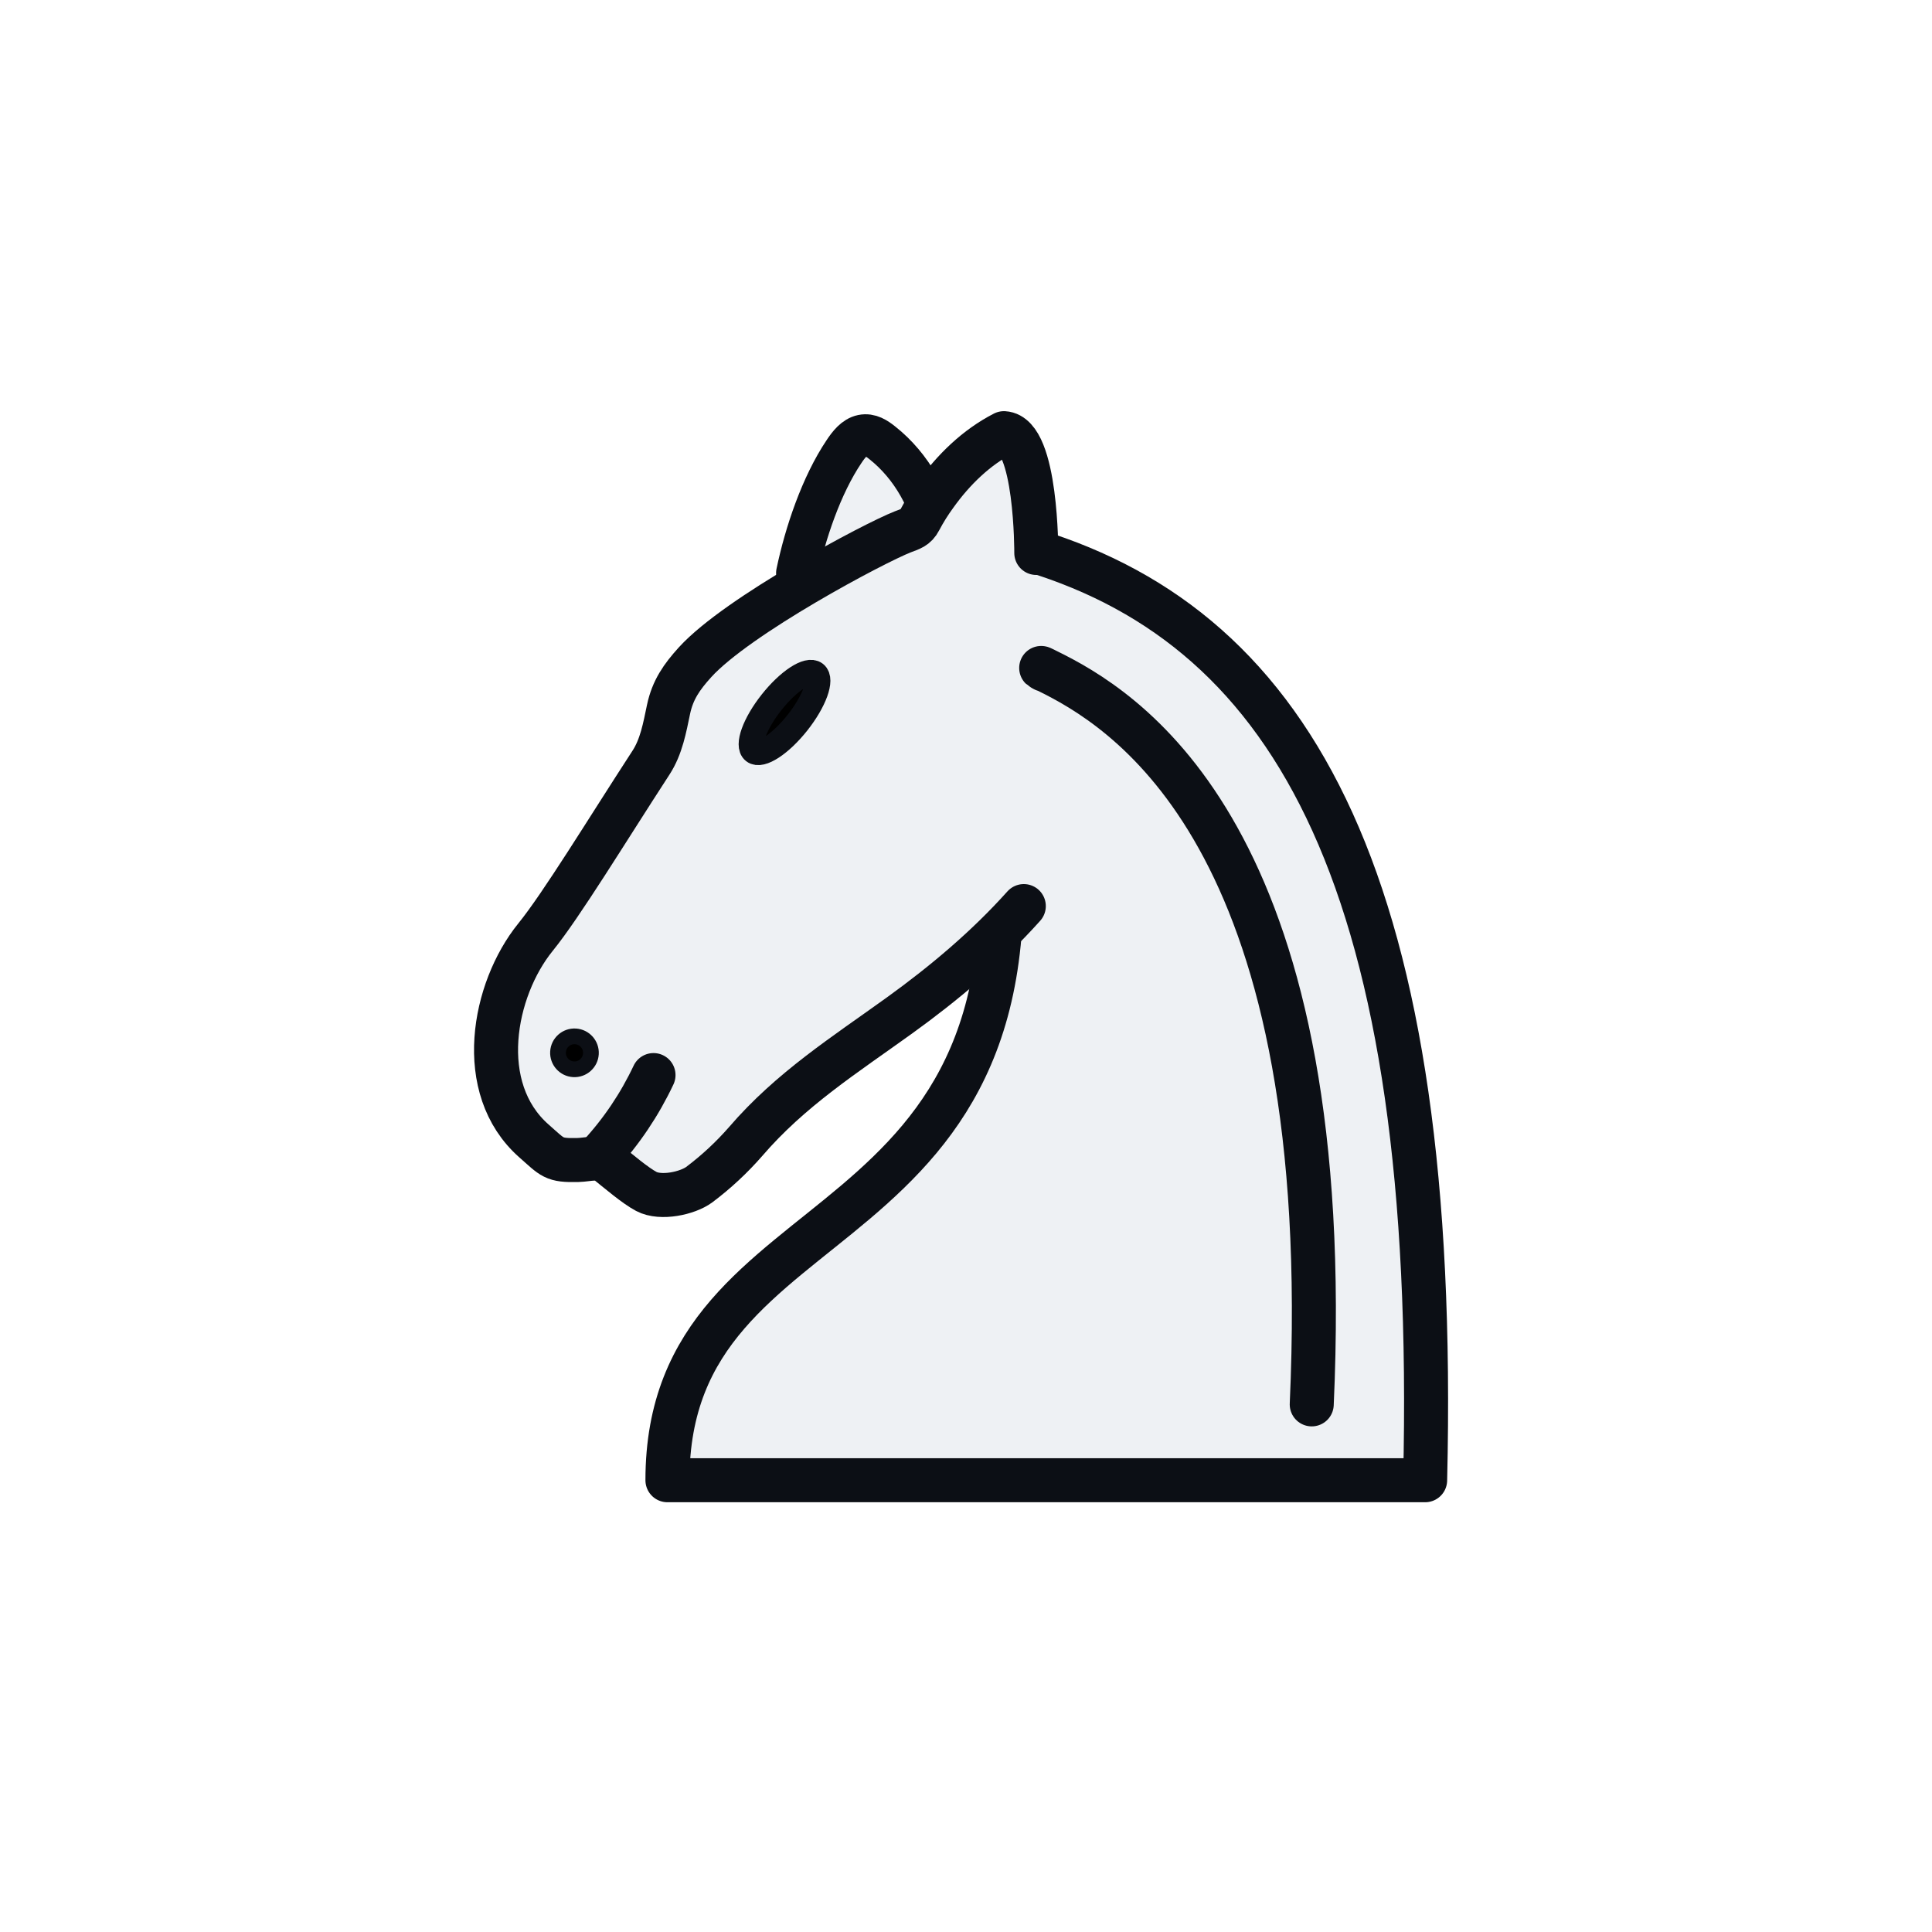
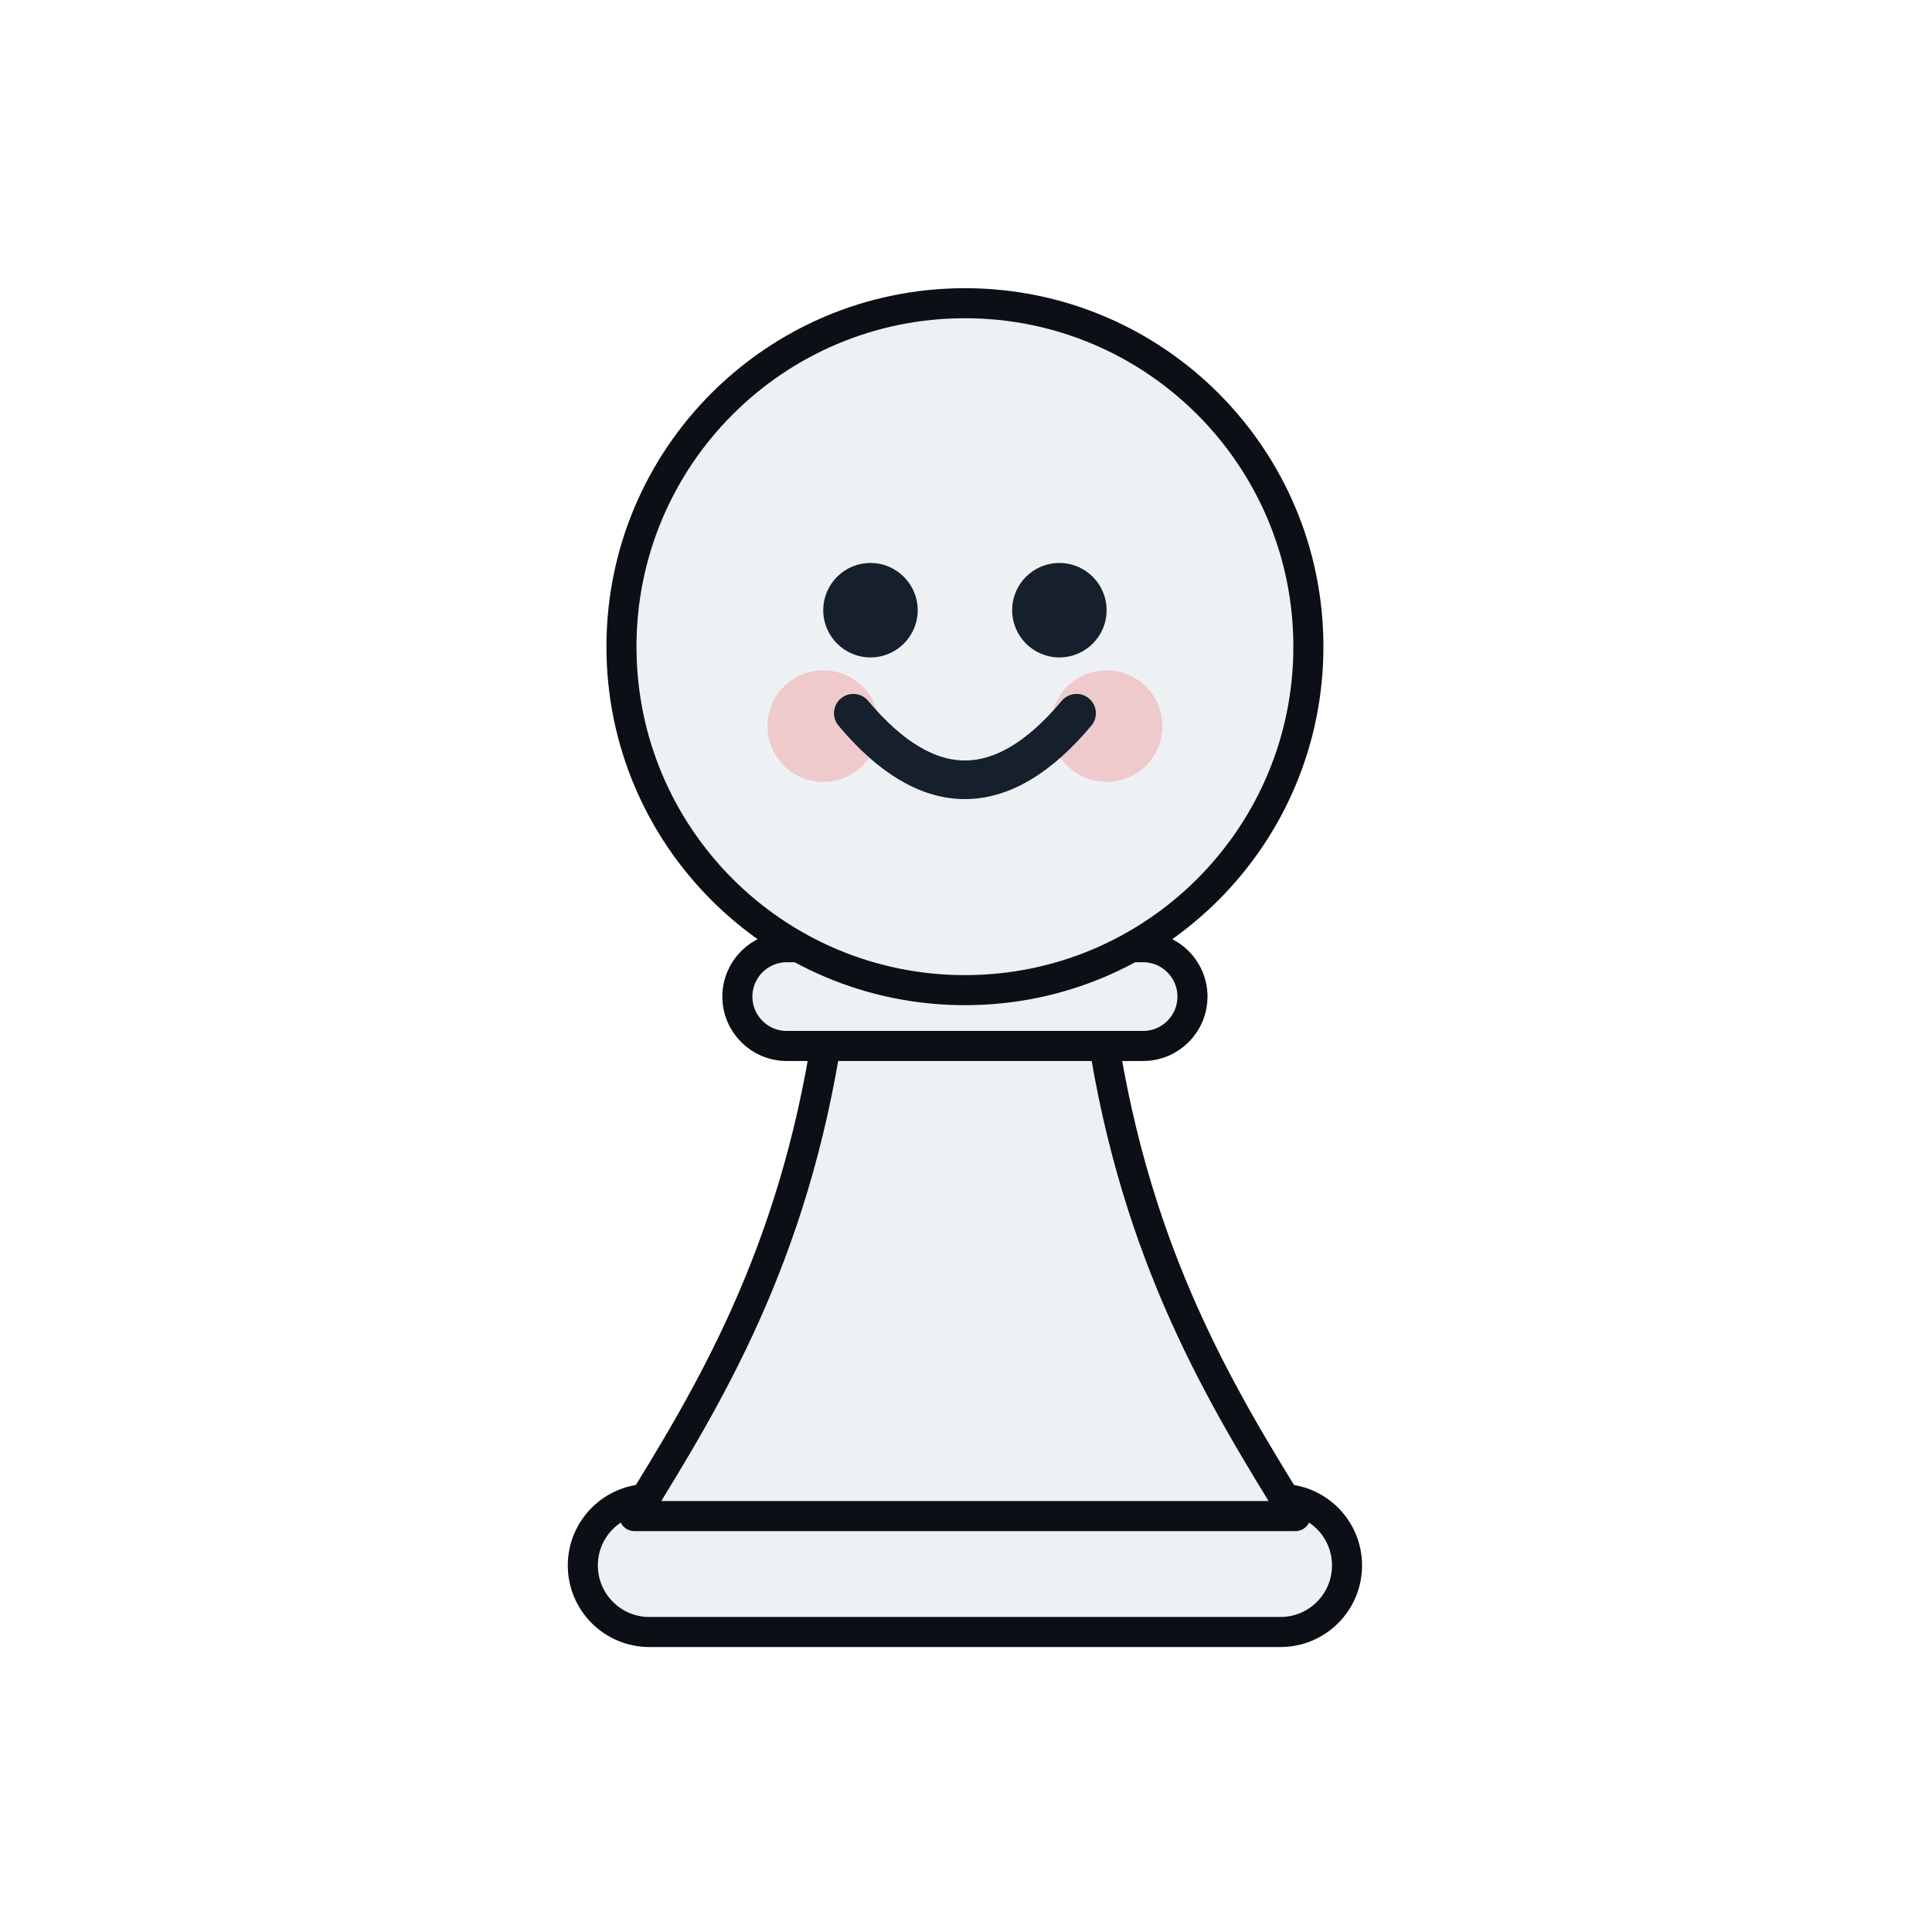
<svg xmlns="http://www.w3.org/2000/svg" viewBox="0 0 432 432">
-   <defs>
-     <style>
-       .kn1,.kn2,.kn5{fill:#eef1f4;}
-       .kn1,.kn2,.kn3,.kn4,.kn5{stroke:#0c0f15;stroke-linecap:round;}
-       .kn1,.kn2,.kn3,.kn4{stroke-linejoin:round;}
-       .kn1,.kn5{stroke-width:14px;}.kn2{stroke-width:13.25px;}
-       .kn3{stroke-width:5px;}.kn4{stroke-width:8px;}
-     </style>
-   </defs>
-   <g transform="translate(106,92) scale(0.703)">
-     <path class="kn1" d="M148.85,40.06c15.28,1.46,15.64.12,29,4.22C261,69.74,307,150.44,302.51,339.95h-241c0-94.31,124.8-68.11,103.84-220.06" />
-     <path class="kn2" d="M102.69,51.39c2.65-12.69,7.79-27.94,15-38.65,1.5-2.25,3.34-4.6,5.8-5.11S128,8.5,129.87,10c9.25,7.32,15.66,18.62,17.68,31.13" />
-     <path class="kn1" d="M174.86,157.33c-11.75,13.12-25.34,24.55-39.6,34.83-17.39,12.53-34.63,23.47-48.89,40.07a96.93,96.93,0,0,1-14.74,13.7c-3.74,2.76-12.24,4.6-16.83,2.17-3.63-1.93-9-6.56-12.07-9s-6.1-1.09-9.78-1c-7.75.17-7.84-.74-13.9-6.07-19-16.74-13-48.16.49-64.81,8.35-10.31,22.36-33.39,36.73-55.5,3.31-5.08,4.37-11.14,5.6-17,1.3-6.14,4.19-10.29,8.42-14.95,13.51-14.86,57-37.93,66.06-41.47,2.58-1,4.16-1.33,5.41-3.77a64.24,64.24,0,0,1,5-8c5.72-8,13-15.12,21.78-19.62,10.46.61,10.29,38.1,10.29,38.1" />
-     <path class="kn1" d="M39.88,236.64a101.51,101.51,0,0,0,17.2-25.56" />
-     <path class="kn3" d="M37.17,204.3a5.24,5.24,0,1,1-4.93-5.53A5.24,5.24,0,0,1,37.17,204.3Z" />
-     <path class="kn4" d="M102.86,99c-5.39,6.8-11.6,10.86-13.87,9.07s.26-8.77,5.65-15.57,11.6-10.86,13.87-9.07S108.25,92.18,102.86,99Z" />
-     <path class="kn5" d="M181.38,82.16s-3.68-2,3.12,1.44c26.37,13.44,89.89,56.25,81.94,232.22" />
+   <g transform="translate(-30,-45) scale(0.48)">
+     <g fill="#eef1f4" stroke="#0c0f15" stroke-width="14" stroke-linejoin="round" stroke-linecap="round">
+       <rect x="334" y="792" width="356" height="62" rx="31" />
+       <path d="M448 575 C 432 680 392 745 358 800 L 666 800 C 632 745 592 680 576 575 Z" />
+       <rect x="406" y="535" width="212" height="46" rx="23" />
+       <circle cx="512" cy="395" r="160" />
+     </g>
+     <g fill="#f0a3a3" opacity="0.5">
+       <circle cx="446" cy="432" r="26" />
+       <circle cx="578" cy="432" r="26" />
+     </g>
+     <g fill="#16202c">
+       <circle cx="468" cy="378" r="22" />
+       <circle cx="556" cy="378" r="22" />
+     </g>
+     <path d="M460 426 Q 512 488 564 426" fill="none" stroke="#16202c" stroke-width="18" stroke-linecap="round" />
  </g>
</svg>
